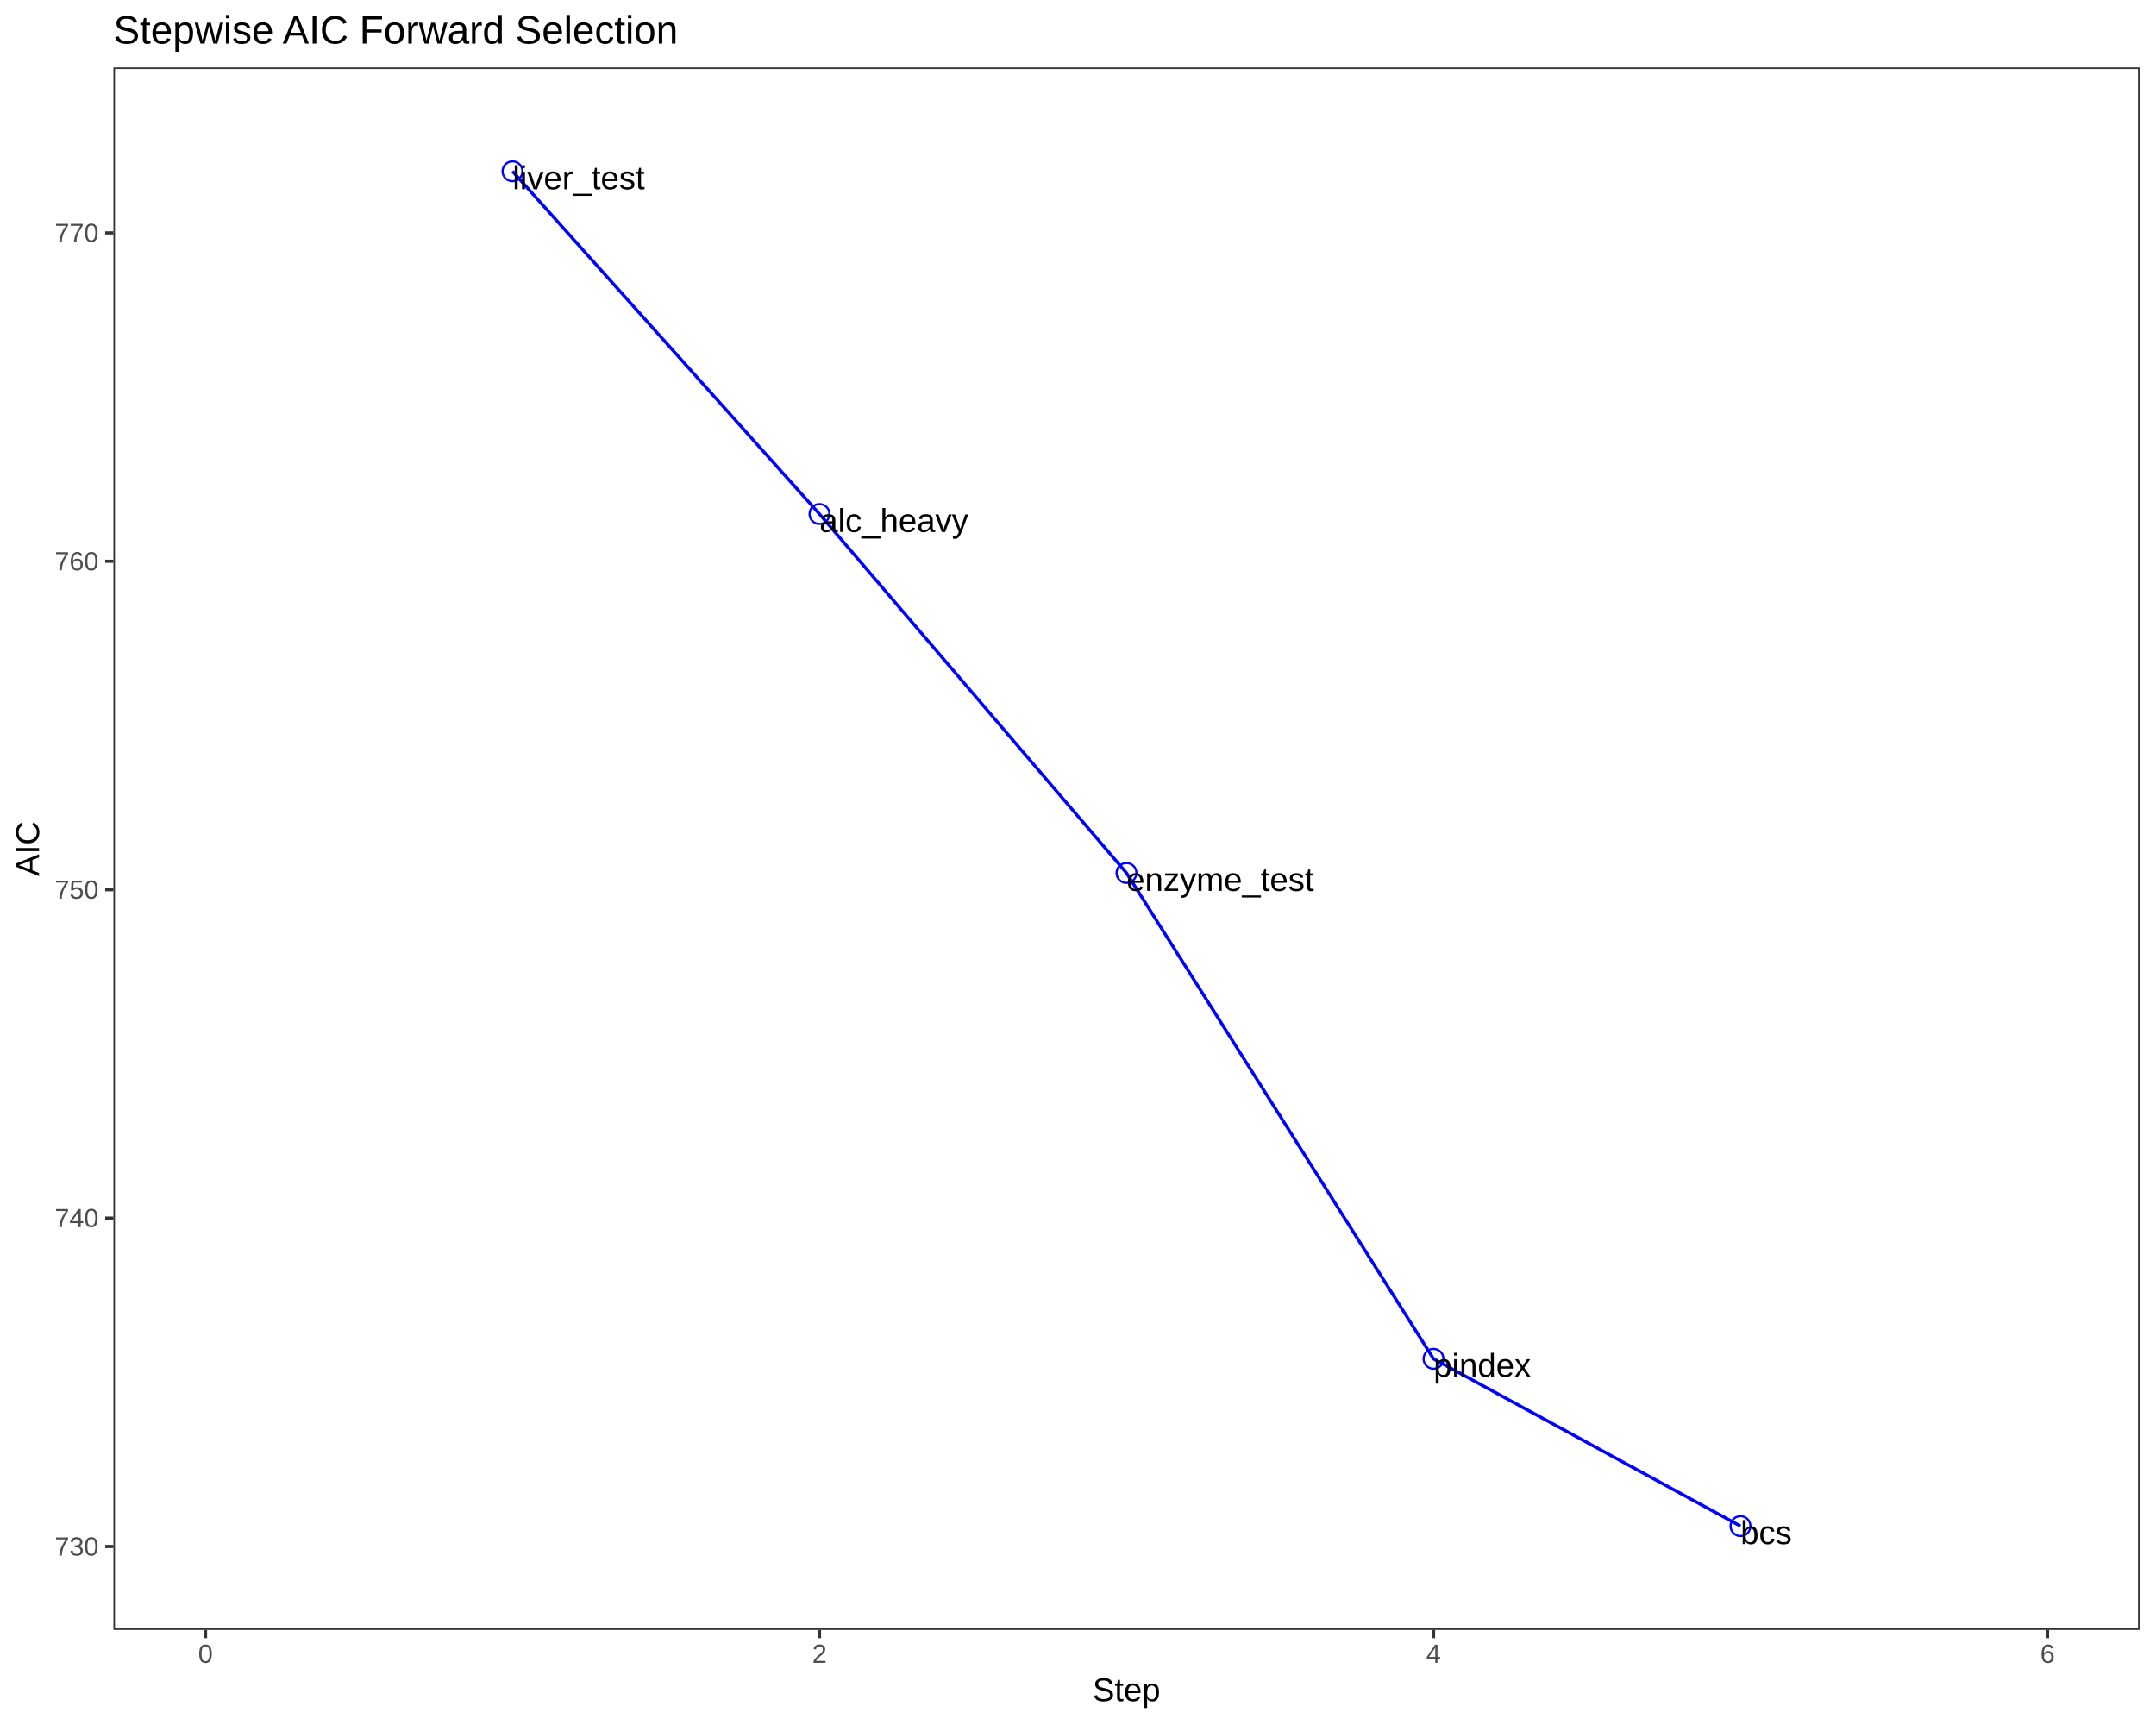
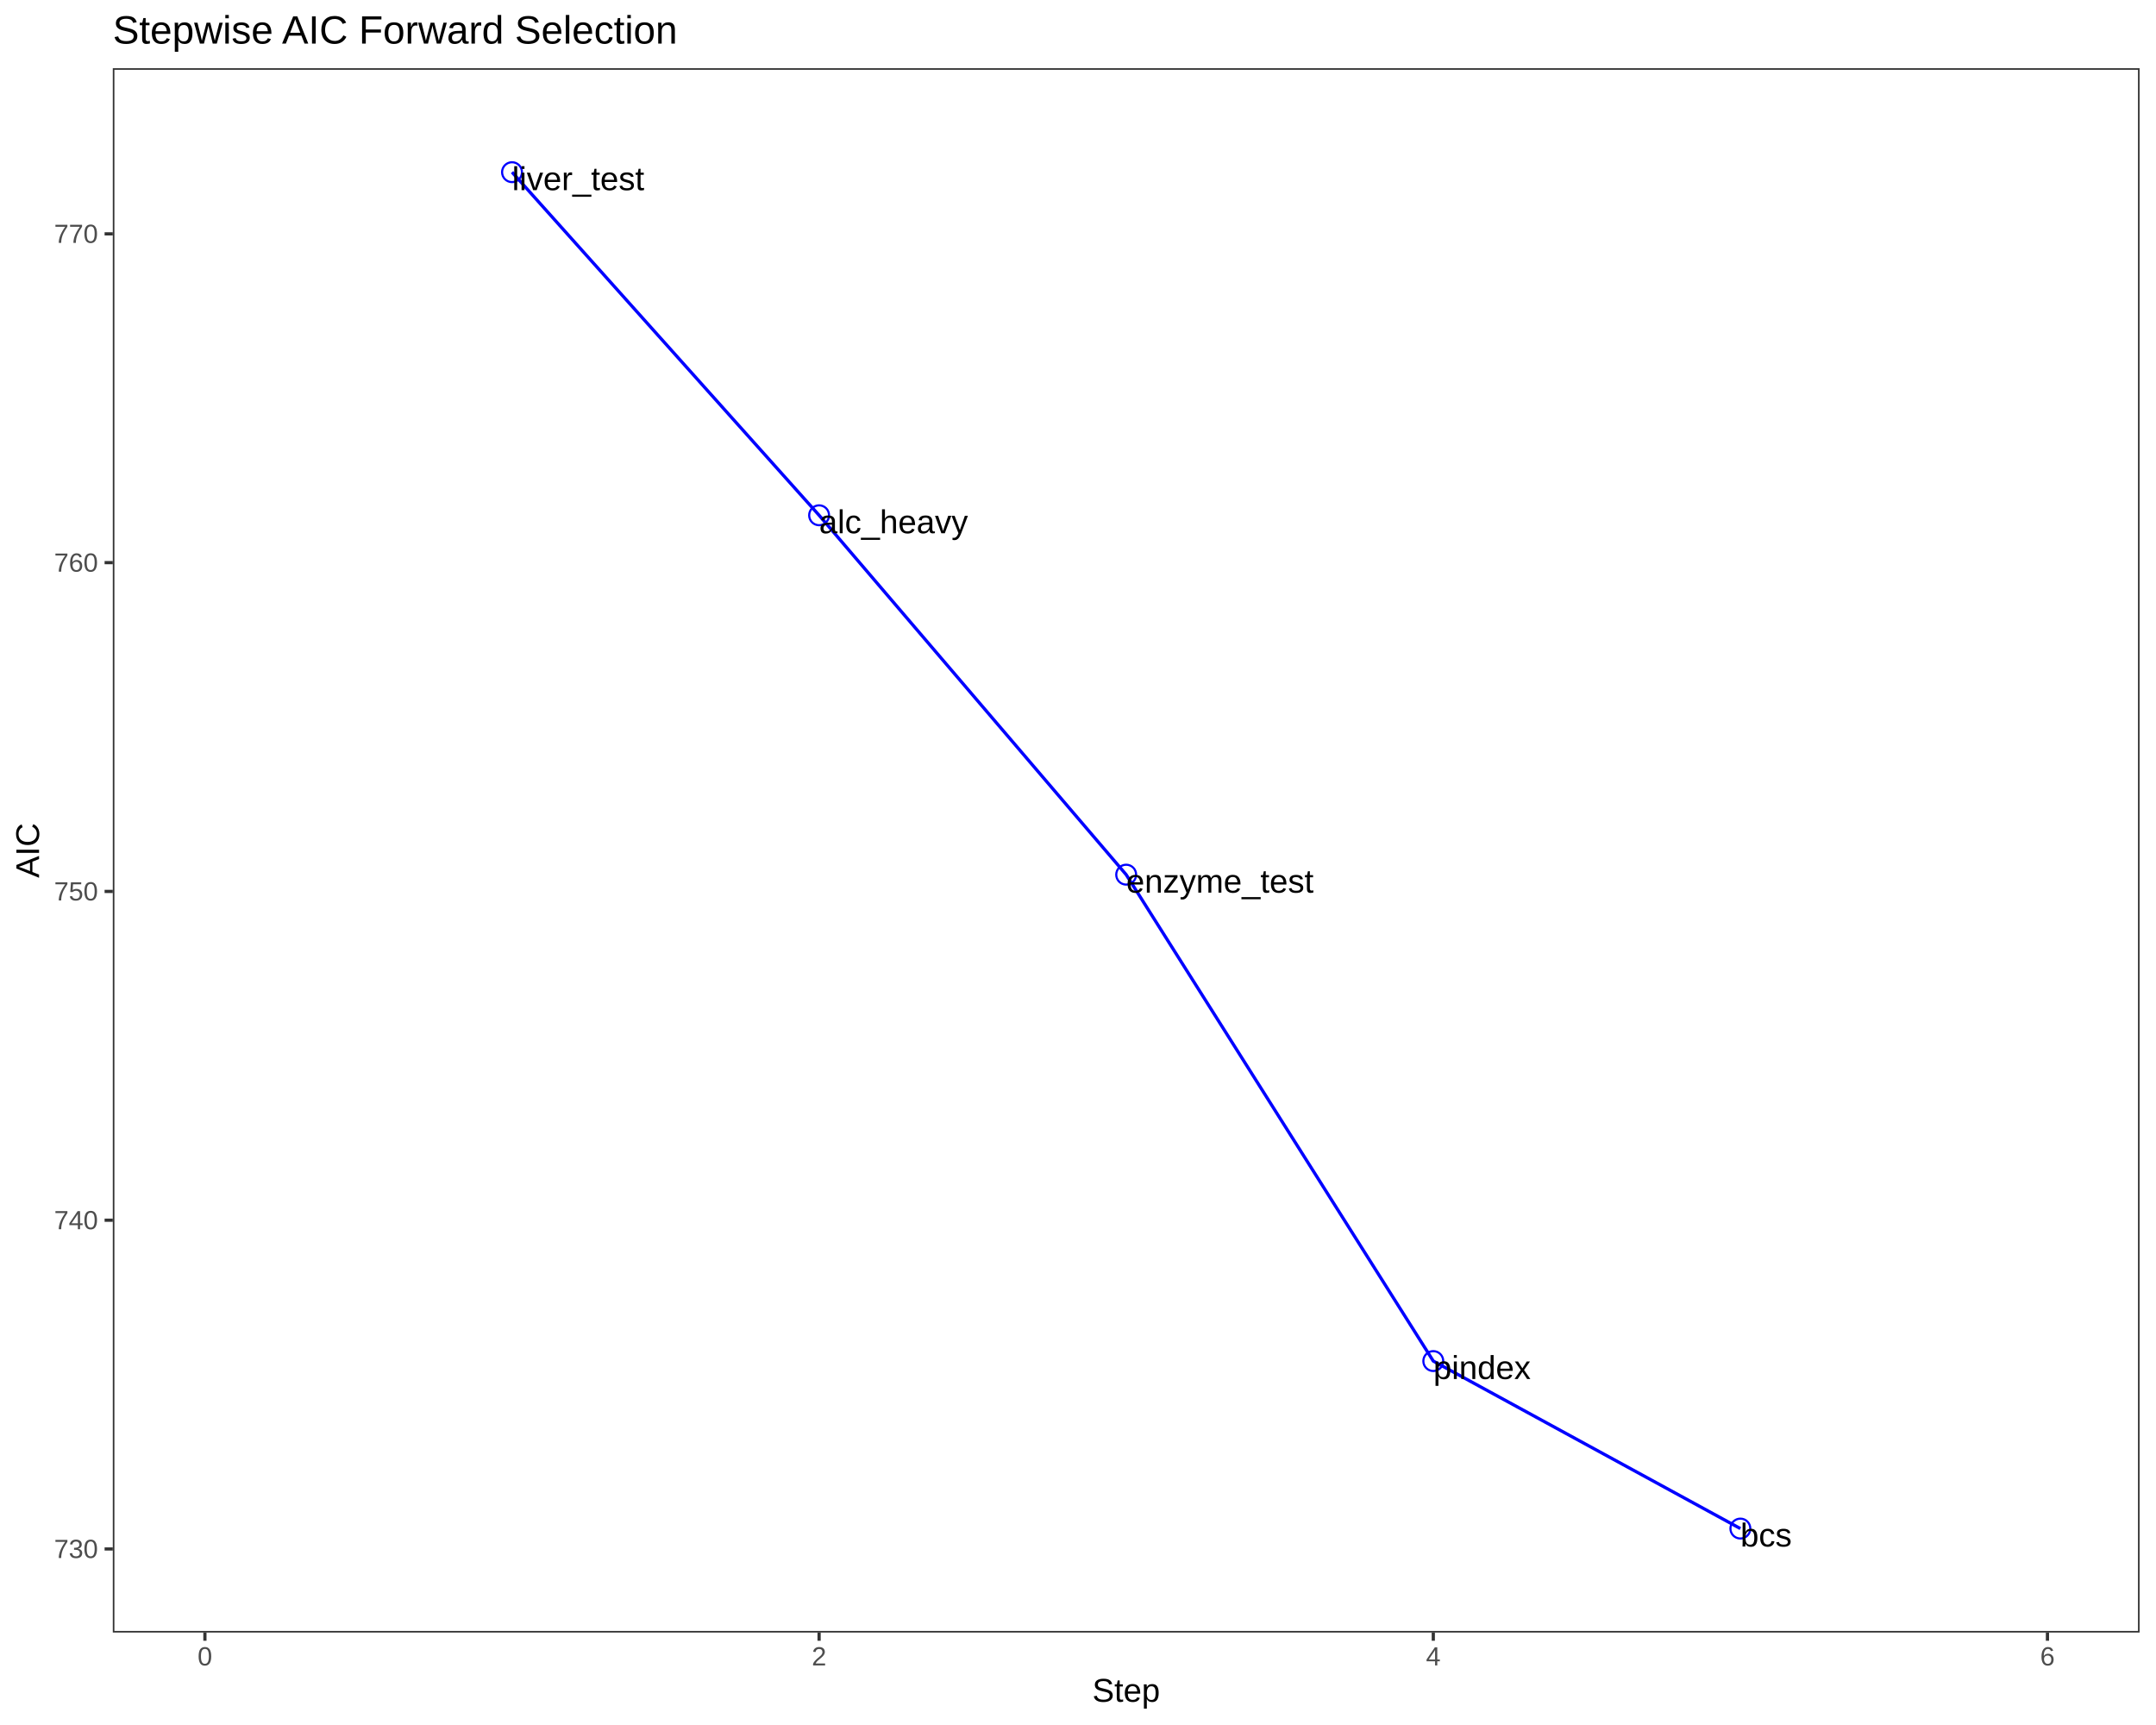
<svg xmlns="http://www.w3.org/2000/svg" viewBox="0 0 720.00 576.00">
  <defs>
    <style type="text/css">
    line, polyline, polygon, path, rect, circle {
      fill: none;
      stroke: #000000;
      stroke-linecap: round;
      stroke-linejoin: round;
      stroke-miterlimit: 10.00;
    }
  </style>
  </defs>
  <rect width="100%" height="100%" style="stroke: none; fill: #FFFFFF;" />
  <rect x="0.00" y="0.00" width="720.00" height="576.00" style="stroke-width: 1.07; stroke: #FFFFFF; fill: #FFFFFF;" />
  <defs>
-     <clipPath id="cpMzcuODd8NzE0LjUyfDU0NC4yN3wyMi41Mg==">
-       <rect x="37.87" y="22.52" width="676.65" height="521.75" />
+     <clipPath id="cpMzcuNjd8NzE0LjUyfDU0NS4xM3wyMi43Nw==">
+       <rect x="37.67" y="22.77" width="676.85" height="522.36" />
    </clipPath>
  </defs>
-   <rect x="37.87" y="22.52" width="676.65" height="521.75" style="stroke-width: 1.07; stroke: none; fill: #FFFFFF;" clip-path="url(#cpMzcuODd8NzE0LjUyfDU0NC4yN3wyMi41Mg==)" />
-   <polyline points="171.15,57.20 273.67,171.64 376.19,291.50 478.72,453.73 581.24,509.59 " style="stroke-width: 1.07; stroke: #0000FF; stroke-linecap: butt;" clip-path="url(#cpMzcuODd8NzE0LjUyfDU0NC4yN3wyMi41Mg==)" />
-   <circle cx="171.15" cy="57.20" r="2.49pt" style="stroke-width: 0.71; stroke: #0000FF;" clip-path="url(#cpMzcuODd8NzE0LjUyfDU0NC4yN3wyMi41Mg==)" />
-   <circle cx="273.67" cy="171.64" r="2.49pt" style="stroke-width: 0.71; stroke: #0000FF;" clip-path="url(#cpMzcuODd8NzE0LjUyfDU0NC4yN3wyMi41Mg==)" />
-   <circle cx="376.19" cy="291.50" r="2.49pt" style="stroke-width: 0.71; stroke: #0000FF;" clip-path="url(#cpMzcuODd8NzE0LjUyfDU0NC4yN3wyMi41Mg==)" />
-   <circle cx="478.72" cy="453.73" r="2.49pt" style="stroke-width: 0.71; stroke: #0000FF;" clip-path="url(#cpMzcuODd8NzE0LjUyfDU0NC4yN3wyMi41Mg==)" />
-   <circle cx="581.24" cy="509.59" r="2.49pt" style="stroke-width: 0.71; stroke: #0000FF;" clip-path="url(#cpMzcuODd8NzE0LjUyfDU0NC4yN3wyMi41Mg==)" />
-   <g clip-path="url(#cpMzcuODd8NzE0LjUyfDU0NC4yN3wyMi41Mg==)">
-     <text x="171.15" y="63.19" style="font-size: 11.04px; font-family: Liberation Sans;" textLength="44.16px" lengthAdjust="spacingAndGlyphs">liver_test</text>
+   <rect x="37.67" y="22.77" width="676.85" height="522.36" style="stroke-width: 1.07; stroke: none; fill: #FFFFFF;" clip-path="url(#cpMzcuNjd8NzE0LjUyfDU0NS4xM3wyMi43Nw==)" />
+   <polyline points="170.99,57.49 273.54,172.06 376.09,292.06 478.65,454.48 581.20,510.41 " style="stroke-width: 1.07; stroke: #0000FF; stroke-linecap: butt;" clip-path="url(#cpMzcuNjd8NzE0LjUyfDU0NS4xM3wyMi43Nw==)" />
+   <circle cx="170.99" cy="57.49" r="2.49pt" style="stroke-width: 0.71; stroke: #0000FF;" clip-path="url(#cpMzcuNjd8NzE0LjUyfDU0NS4xM3wyMi43Nw==)" />
+   <circle cx="273.54" cy="172.06" r="2.49pt" style="stroke-width: 0.71; stroke: #0000FF;" clip-path="url(#cpMzcuNjd8NzE0LjUyfDU0NS4xM3wyMi43Nw==)" />
+   <circle cx="376.09" cy="292.06" r="2.49pt" style="stroke-width: 0.71; stroke: #0000FF;" clip-path="url(#cpMzcuNjd8NzE0LjUyfDU0NS4xM3wyMi43Nw==)" />
+   <circle cx="478.65" cy="454.48" r="2.49pt" style="stroke-width: 0.71; stroke: #0000FF;" clip-path="url(#cpMzcuNjd8NzE0LjUyfDU0NS4xM3wyMi43Nw==)" />
+   <circle cx="581.20" cy="510.41" r="2.49pt" style="stroke-width: 0.71; stroke: #0000FF;" clip-path="url(#cpMzcuNjd8NzE0LjUyfDU0NS4xM3wyMi43Nw==)" />
+   <g clip-path="url(#cpMzcuNjd8NzE0LjUyfDU0NS4xM3wyMi43Nw==)">
+     <text x="170.99" y="63.49" style="font-size: 11.04px; font-family: Liberation Sans;" textLength="44.16px" lengthAdjust="spacingAndGlyphs">liver_test</text>
  </g>
-   <g clip-path="url(#cpMzcuODd8NzE0LjUyfDU0NC4yN3wyMi41Mg==)">
-     <text x="273.67" y="177.63" style="font-size: 11.04px; font-family: Liberation Sans;" textLength="49.70px" lengthAdjust="spacingAndGlyphs">alc_heavy</text>
+   <g clip-path="url(#cpMzcuNjd8NzE0LjUyfDU0NS4xM3wyMi43Nw==)">
+     <text x="273.54" y="178.06" style="font-size: 11.04px; font-family: Liberation Sans;" textLength="49.70px" lengthAdjust="spacingAndGlyphs">alc_heavy</text>
  </g>
-   <g clip-path="url(#cpMzcuODd8NzE0LjUyfDU0NC4yN3wyMi41Mg==)">
-     <text x="376.19" y="297.49" style="font-size: 11.04px; font-family: Liberation Sans;" textLength="62.56px" lengthAdjust="spacingAndGlyphs">enzyme_test</text>
+   <g clip-path="url(#cpMzcuNjd8NzE0LjUyfDU0NS4xM3wyMi43Nw==)">
+     <text x="376.09" y="298.06" style="font-size: 11.04px; font-family: Liberation Sans;" textLength="62.56px" lengthAdjust="spacingAndGlyphs">enzyme_test</text>
  </g>
-   <g clip-path="url(#cpMzcuODd8NzE0LjUyfDU0NC4yN3wyMi41Mg==)">
-     <text x="478.72" y="459.72" style="font-size: 11.04px; font-family: Liberation Sans;" textLength="32.53px" lengthAdjust="spacingAndGlyphs">pindex</text>
+   <g clip-path="url(#cpMzcuNjd8NzE0LjUyfDU0NS4xM3wyMi43Nw==)">
+     <text x="478.65" y="460.47" style="font-size: 11.04px; font-family: Liberation Sans;" textLength="32.53px" lengthAdjust="spacingAndGlyphs">pindex</text>
  </g>
-   <g clip-path="url(#cpMzcuODd8NzE0LjUyfDU0NC4yN3wyMi41Mg==)">
-     <text x="581.24" y="515.58" style="font-size: 11.04px; font-family: Liberation Sans;" textLength="17.17px" lengthAdjust="spacingAndGlyphs">bcs</text>
+   <g clip-path="url(#cpMzcuNjd8NzE0LjUyfDU0NS4xM3wyMi43Nw==)">
+     <text x="581.20" y="516.40" style="font-size: 11.04px; font-family: Liberation Sans;" textLength="17.17px" lengthAdjust="spacingAndGlyphs">bcs</text>
  </g>
-   <rect x="37.87" y="22.52" width="676.65" height="521.75" style="stroke-width: 1.07; stroke: #333333;" clip-path="url(#cpMzcuODd8NzE0LjUyfDU0NC4yN3wyMi41Mg==)" />
+   <rect x="37.67" y="22.77" width="676.85" height="522.36" style="stroke-width: 1.07; stroke: #333333;" clip-path="url(#cpMzcuNjd8NzE0LjUyfDU0NS4xM3wyMi43Nw==)" />
  <defs>
    <clipPath id="cpMC4wMHw3MjAuMDB8NTc2LjAwfDAuMDA=">
      <rect x="0.00" y="0.00" width="720.00" height="576.00" />
    </clipPath>
  </defs>
  <g clip-path="url(#cpMC4wMHw3MjAuMDB8NTc2LjAwfDAuMDA=)">
-     <text x="18.27" y="519.42" style="font-size: 8.80px; fill: #4D4D4D; font-family: Liberation Sans;" textLength="14.67px" lengthAdjust="spacingAndGlyphs">730</text>
+     <text x="18.06" y="520.24" style="font-size: 8.80px; fill: #4D4D4D; font-family: Liberation Sans;" textLength="14.67px" lengthAdjust="spacingAndGlyphs">730</text>
  </g>
  <g clip-path="url(#cpMC4wMHw3MjAuMDB8NTc2LjAwfDAuMDA=)">
-     <text x="18.27" y="409.76" style="font-size: 8.80px; fill: #4D4D4D; font-family: Liberation Sans;" textLength="14.67px" lengthAdjust="spacingAndGlyphs">740</text>
+     <text x="18.06" y="410.46" style="font-size: 8.80px; fill: #4D4D4D; font-family: Liberation Sans;" textLength="14.67px" lengthAdjust="spacingAndGlyphs">740</text>
  </g>
  <g clip-path="url(#cpMC4wMHw3MjAuMDB8NTc2LjAwfDAuMDA=)">
-     <text x="18.27" y="300.10" style="font-size: 8.80px; fill: #4D4D4D; font-family: Liberation Sans;" textLength="14.67px" lengthAdjust="spacingAndGlyphs">750</text>
+     <text x="18.06" y="300.67" style="font-size: 8.80px; fill: #4D4D4D; font-family: Liberation Sans;" textLength="14.67px" lengthAdjust="spacingAndGlyphs">750</text>
  </g>
  <g clip-path="url(#cpMC4wMHw3MjAuMDB8NTc2LjAwfDAuMDA=)">
-     <text x="18.27" y="190.45" style="font-size: 8.80px; fill: #4D4D4D; font-family: Liberation Sans;" textLength="14.67px" lengthAdjust="spacingAndGlyphs">760</text>
+     <text x="18.06" y="190.89" style="font-size: 8.80px; fill: #4D4D4D; font-family: Liberation Sans;" textLength="14.67px" lengthAdjust="spacingAndGlyphs">760</text>
  </g>
  <g clip-path="url(#cpMC4wMHw3MjAuMDB8NTc2LjAwfDAuMDA=)">
-     <text x="18.27" y="80.79" style="font-size: 8.80px; fill: #4D4D4D; font-family: Liberation Sans;" textLength="14.67px" lengthAdjust="spacingAndGlyphs">770</text>
+     <text x="18.06" y="81.11" style="font-size: 8.80px; fill: #4D4D4D; font-family: Liberation Sans;" textLength="14.67px" lengthAdjust="spacingAndGlyphs">770</text>
  </g>
-   <polyline points="35.13,516.39 37.87,516.39 " style="stroke-width: 1.07; stroke: #333333; stroke-linecap: butt;" clip-path="url(#cpMC4wMHw3MjAuMDB8NTc2LjAwfDAuMDA=)" />
-   <polyline points="35.13,406.74 37.87,406.74 " style="stroke-width: 1.07; stroke: #333333; stroke-linecap: butt;" clip-path="url(#cpMC4wMHw3MjAuMDB8NTc2LjAwfDAuMDA=)" />
-   <polyline points="35.13,297.08 37.87,297.08 " style="stroke-width: 1.07; stroke: #333333; stroke-linecap: butt;" clip-path="url(#cpMC4wMHw3MjAuMDB8NTc2LjAwfDAuMDA=)" />
-   <polyline points="35.13,187.42 37.87,187.42 " style="stroke-width: 1.07; stroke: #333333; stroke-linecap: butt;" clip-path="url(#cpMC4wMHw3MjAuMDB8NTc2LjAwfDAuMDA=)" />
-   <polyline points="35.13,77.77 37.87,77.77 " style="stroke-width: 1.07; stroke: #333333; stroke-linecap: butt;" clip-path="url(#cpMC4wMHw3MjAuMDB8NTc2LjAwfDAuMDA=)" />
-   <polyline points="68.63,547.01 68.63,544.27 " style="stroke-width: 1.07; stroke: #333333; stroke-linecap: butt;" clip-path="url(#cpMC4wMHw3MjAuMDB8NTc2LjAwfDAuMDA=)" />
-   <polyline points="273.67,547.01 273.67,544.27 " style="stroke-width: 1.07; stroke: #333333; stroke-linecap: butt;" clip-path="url(#cpMC4wMHw3MjAuMDB8NTc2LjAwfDAuMDA=)" />
-   <polyline points="478.72,547.01 478.72,544.27 " style="stroke-width: 1.07; stroke: #333333; stroke-linecap: butt;" clip-path="url(#cpMC4wMHw3MjAuMDB8NTc2LjAwfDAuMDA=)" />
-   <polyline points="683.76,547.01 683.76,544.27 " style="stroke-width: 1.07; stroke: #333333; stroke-linecap: butt;" clip-path="url(#cpMC4wMHw3MjAuMDB8NTc2LjAwfDAuMDA=)" />
+   <polyline points="34.93,517.22 37.67,517.22 " style="stroke-width: 1.07; stroke: #333333; stroke-linecap: butt;" clip-path="url(#cpMC4wMHw3MjAuMDB8NTc2LjAwfDAuMDA=)" />
+   <polyline points="34.93,407.44 37.67,407.44 " style="stroke-width: 1.07; stroke: #333333; stroke-linecap: butt;" clip-path="url(#cpMC4wMHw3MjAuMDB8NTc2LjAwfDAuMDA=)" />
+   <polyline points="34.93,297.65 37.67,297.65 " style="stroke-width: 1.07; stroke: #333333; stroke-linecap: butt;" clip-path="url(#cpMC4wMHw3MjAuMDB8NTc2LjAwfDAuMDA=)" />
+   <polyline points="34.93,187.87 37.67,187.87 " style="stroke-width: 1.07; stroke: #333333; stroke-linecap: butt;" clip-path="url(#cpMC4wMHw3MjAuMDB8NTc2LjAwfDAuMDA=)" />
+   <polyline points="34.93,78.08 37.67,78.08 " style="stroke-width: 1.07; stroke: #333333; stroke-linecap: butt;" clip-path="url(#cpMC4wMHw3MjAuMDB8NTc2LjAwfDAuMDA=)" />
+   <polyline points="68.43,547.87 68.43,545.13 " style="stroke-width: 1.07; stroke: #333333; stroke-linecap: butt;" clip-path="url(#cpMC4wMHw3MjAuMDB8NTc2LjAwfDAuMDA=)" />
+   <polyline points="273.54,547.87 273.54,545.13 " style="stroke-width: 1.07; stroke: #333333; stroke-linecap: butt;" clip-path="url(#cpMC4wMHw3MjAuMDB8NTc2LjAwfDAuMDA=)" />
+   <polyline points="478.65,547.87 478.65,545.13 " style="stroke-width: 1.07; stroke: #333333; stroke-linecap: butt;" clip-path="url(#cpMC4wMHw3MjAuMDB8NTc2LjAwfDAuMDA=)" />
+   <polyline points="683.75,547.87 683.75,545.13 " style="stroke-width: 1.07; stroke: #333333; stroke-linecap: butt;" clip-path="url(#cpMC4wMHw3MjAuMDB8NTc2LjAwfDAuMDA=)" />
  <g clip-path="url(#cpMC4wMHw3MjAuMDB8NTc2LjAwfDAuMDA=)">
-     <text x="66.18" y="555.25" style="font-size: 8.80px; fill: #4D4D4D; font-family: Liberation Sans;" textLength="4.89px" lengthAdjust="spacingAndGlyphs">0</text>
+     <text x="65.99" y="556.11" style="font-size: 8.80px; fill: #4D4D4D; font-family: Liberation Sans;" textLength="4.89px" lengthAdjust="spacingAndGlyphs">0</text>
  </g>
  <g clip-path="url(#cpMC4wMHw3MjAuMDB8NTc2LjAwfDAuMDA=)">
-     <text x="271.23" y="555.25" style="font-size: 8.80px; fill: #4D4D4D; font-family: Liberation Sans;" textLength="4.89px" lengthAdjust="spacingAndGlyphs">2</text>
+     <text x="271.09" y="556.11" style="font-size: 8.80px; fill: #4D4D4D; font-family: Liberation Sans;" textLength="4.89px" lengthAdjust="spacingAndGlyphs">2</text>
  </g>
  <g clip-path="url(#cpMC4wMHw3MjAuMDB8NTc2LjAwfDAuMDA=)">
-     <text x="476.27" y="555.25" style="font-size: 8.80px; fill: #4D4D4D; font-family: Liberation Sans;" textLength="4.89px" lengthAdjust="spacingAndGlyphs">4</text>
+     <text x="476.20" y="556.11" style="font-size: 8.80px; fill: #4D4D4D; font-family: Liberation Sans;" textLength="4.89px" lengthAdjust="spacingAndGlyphs">4</text>
  </g>
  <g clip-path="url(#cpMC4wMHw3MjAuMDB8NTc2LjAwfDAuMDA=)">
-     <text x="681.32" y="555.25" style="font-size: 8.80px; fill: #4D4D4D; font-family: Liberation Sans;" textLength="4.89px" lengthAdjust="spacingAndGlyphs">6</text>
+     <text x="681.31" y="556.11" style="font-size: 8.80px; fill: #4D4D4D; font-family: Liberation Sans;" textLength="4.89px" lengthAdjust="spacingAndGlyphs">6</text>
  </g>
  <g clip-path="url(#cpMC4wMHw3MjAuMDB8NTc2LjAwfDAuMDA=)">
-     <text x="364.87" y="568.04" style="font-size: 11.00px; font-family: Liberation Sans;" textLength="22.66px" lengthAdjust="spacingAndGlyphs">Step</text>
+     <text x="364.77" y="568.24" style="font-size: 11.00px; font-family: Liberation Sans;" textLength="22.66px" lengthAdjust="spacingAndGlyphs">Step</text>
  </g>
  <g clip-path="url(#cpMC4wMHw3MjAuMDB8NTc2LjAwfDAuMDA=)">
-     <text transform="translate(13.04,292.57) rotate(-90)" style="font-size: 11.00px; font-family: Liberation Sans;" textLength="18.34px" lengthAdjust="spacingAndGlyphs">AIC</text>
+     <text transform="translate(13.04,293.12) rotate(-90)" style="font-size: 11.00px; font-family: Liberation Sans;" textLength="18.34px" lengthAdjust="spacingAndGlyphs">AIC</text>
  </g>
  <g clip-path="url(#cpMC4wMHw3MjAuMDB8NTc2LjAwfDAuMDA=)">
-     <text x="37.87" y="14.56" style="font-size: 13.20px; font-family: Liberation Sans;" textLength="188.31px" lengthAdjust="spacingAndGlyphs">Stepwise AIC Forward Selection</text>
+     <text x="37.67" y="14.56" style="font-size: 13.20px; font-family: Liberation Sans;" textLength="188.31px" lengthAdjust="spacingAndGlyphs">Stepwise AIC Forward Selection</text>
  </g>
</svg>
